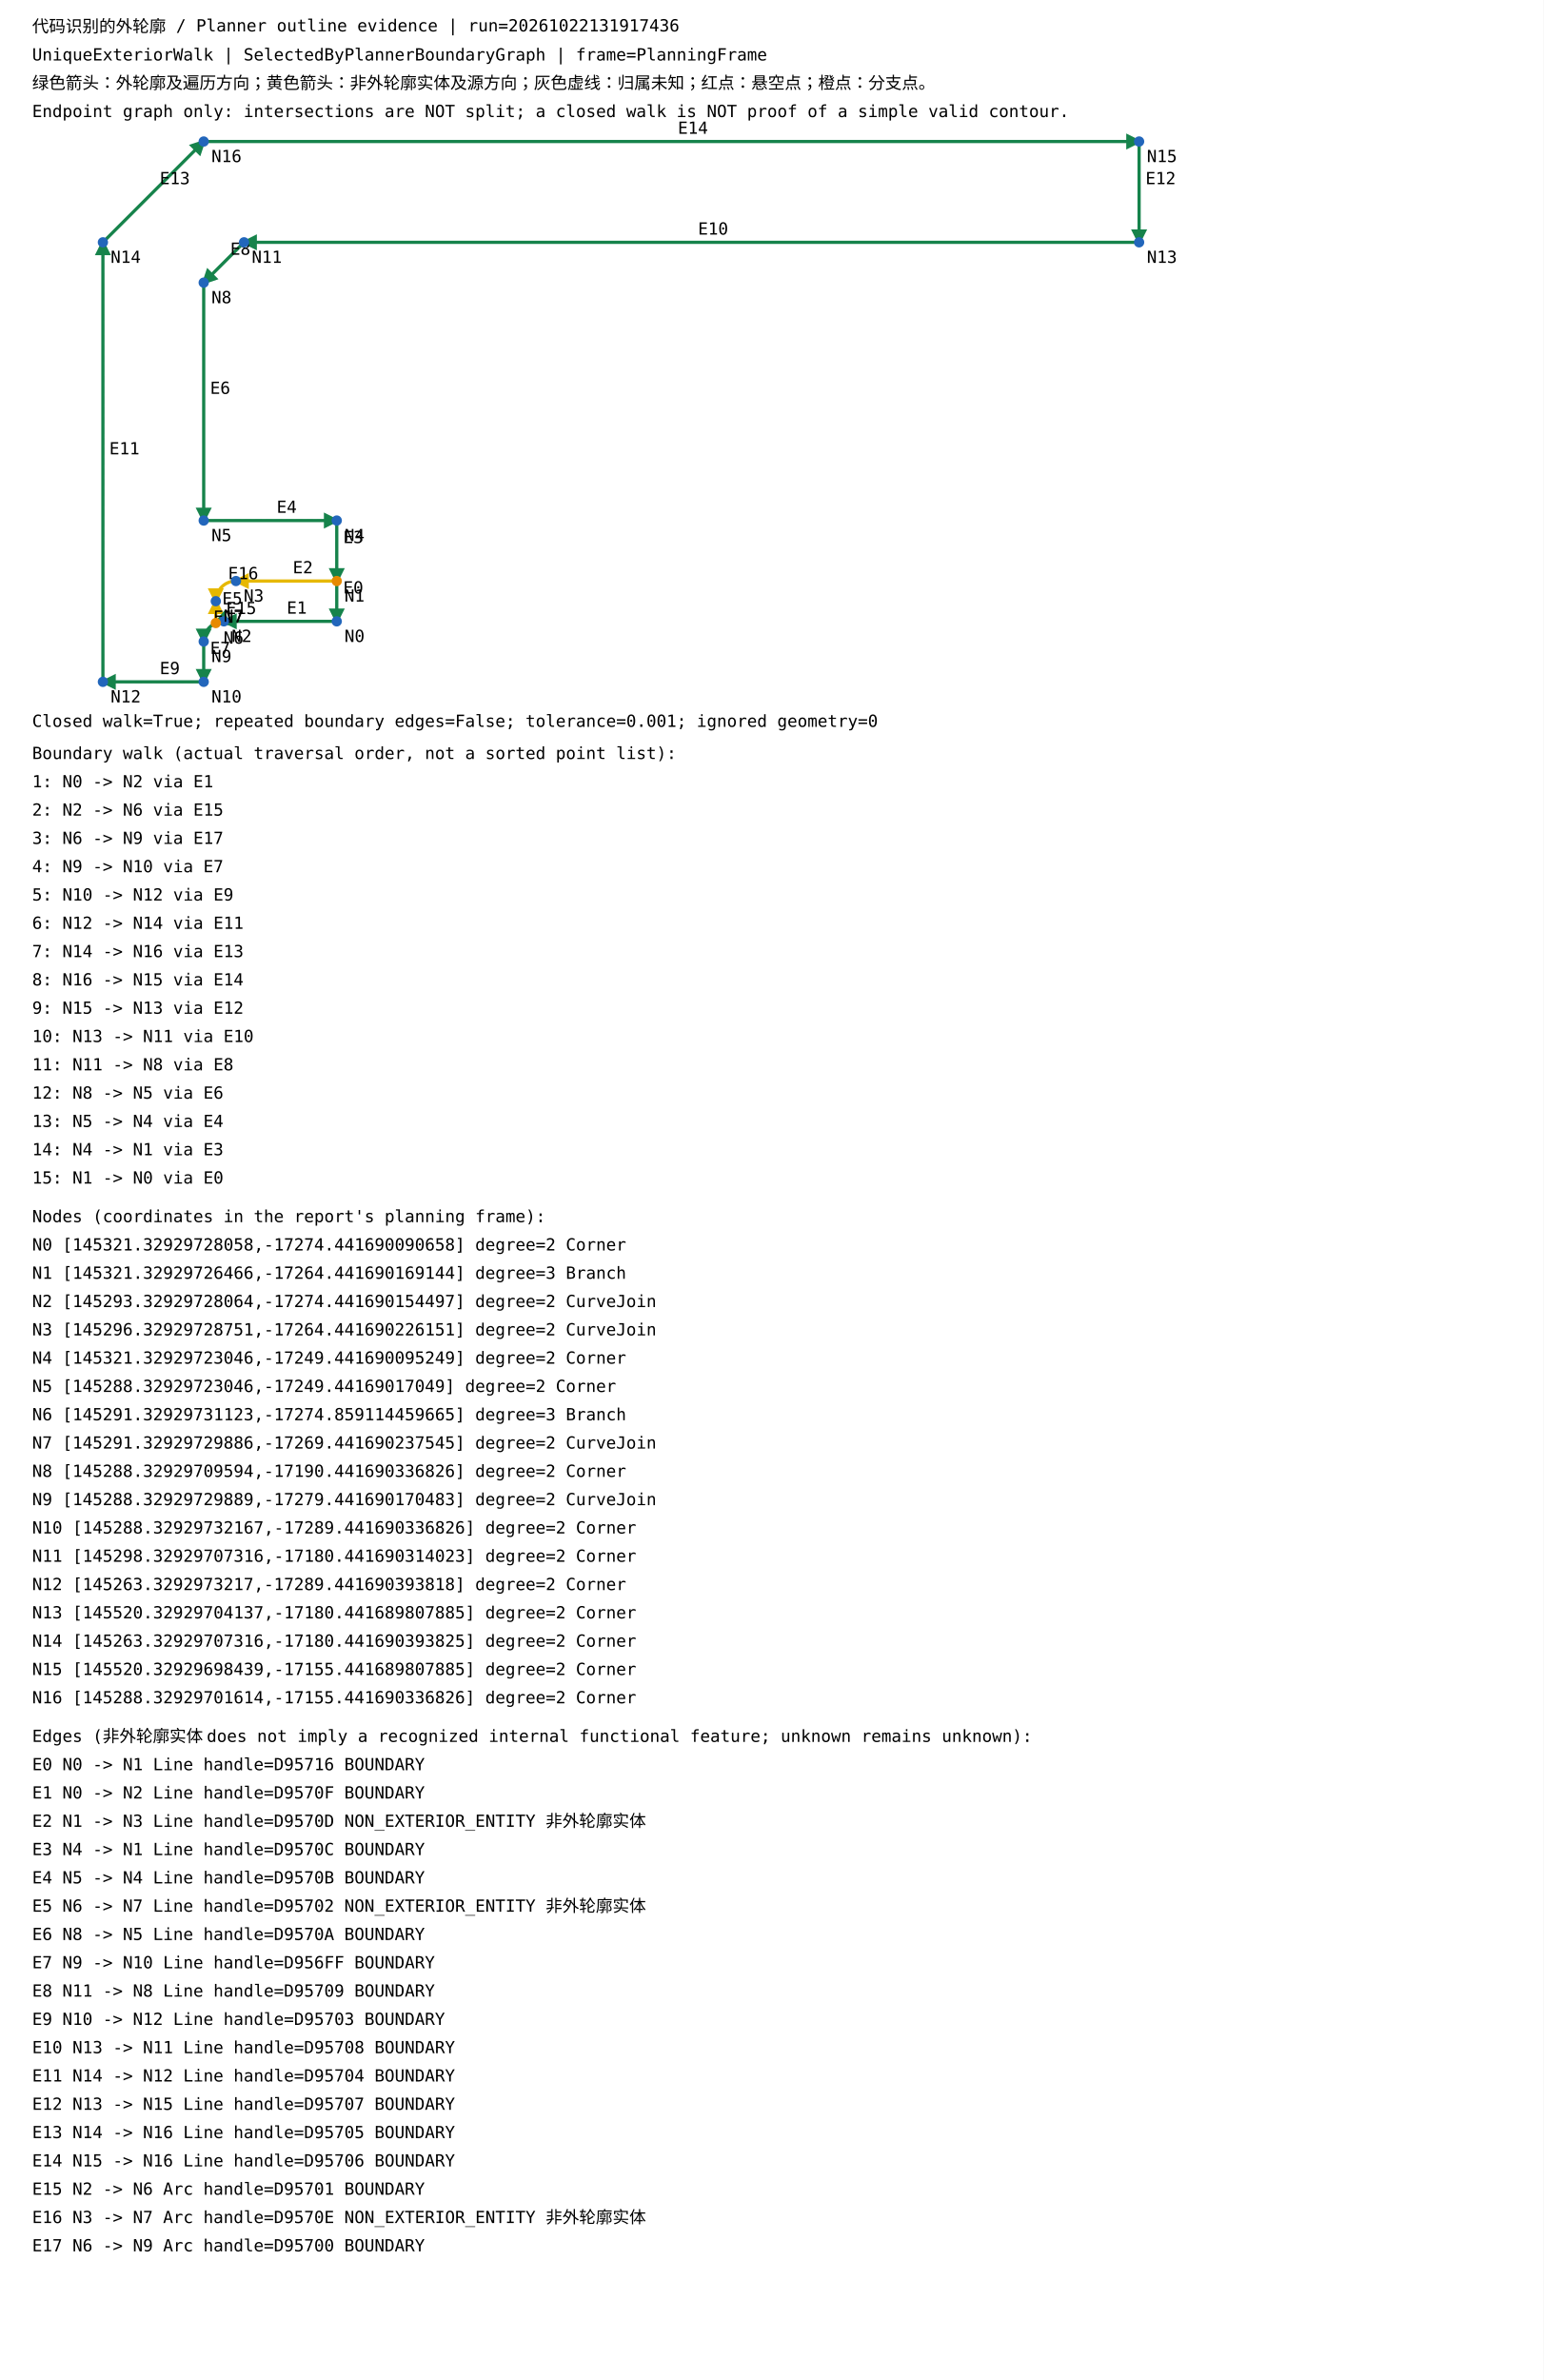
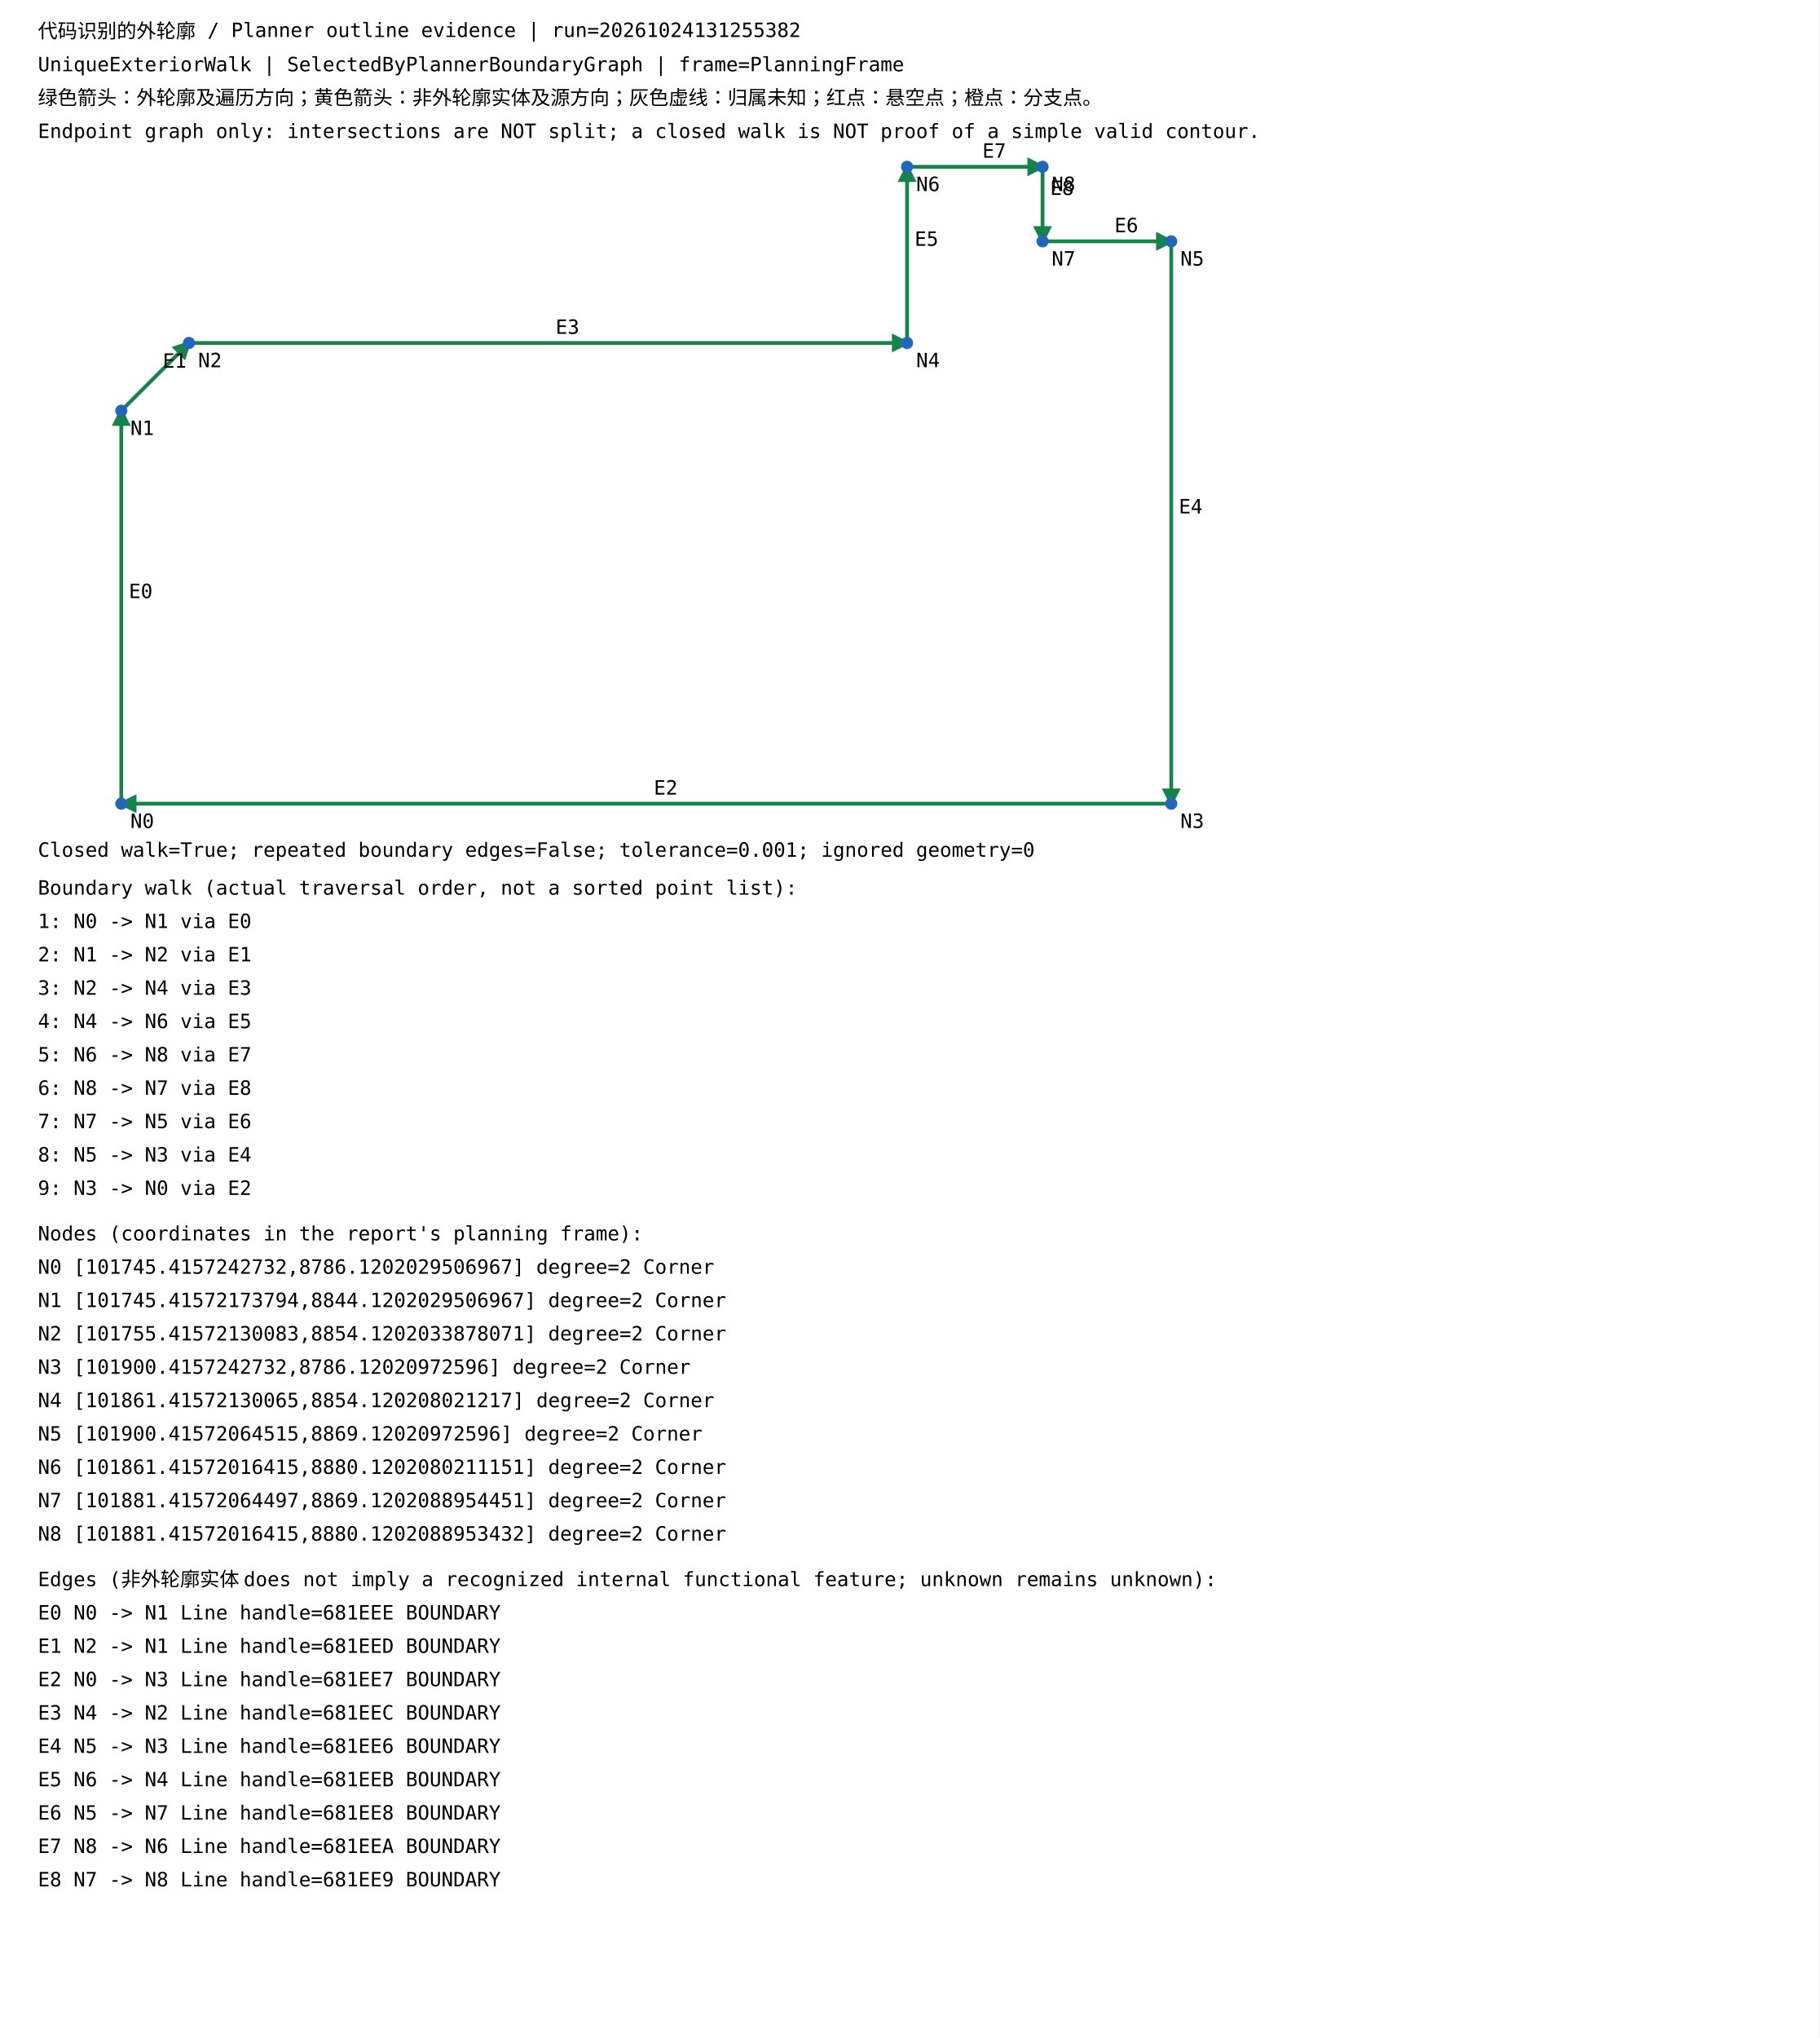
- <svg xmlns="http://www.w3.org/2000/svg" width="1200" height="1850" viewBox="0 0 1200 1850">
+ <svg xmlns="http://www.w3.org/2000/svg" width="1200" height="1344" viewBox="0 0 1200 1344">
  <rect width="100%" height="100%" fill="white" />
  <defs>
    <marker id="arrow" viewBox="0 0 10 10" refX="8" refY="5" markerWidth="5" markerHeight="5" orient="auto-start-reverse">
      <path d="M 0 0 L 10 5 L 0 10 z" fill="#16834b" />
    </marker>
    <marker id="nonExteriorArrow" viewBox="0 0 10 10" refX="8" refY="5" markerWidth="5" markerHeight="5" orient="auto-start-reverse">
      <path d="M 0 0 L 10 5 L 0 10 z" fill="#e6b800" />
    </marker>
  </defs>
-   <text x="25" y="25" font-family="monospace" font-size="13">代码识别的外轮廓 / Planner outline evidence | run=20261022131917436</text>
+   <text x="25" y="25" font-family="monospace" font-size="13">代码识别的外轮廓 / Planner outline evidence | run=20261024131255382</text>
  <text x="25" y="47" font-family="monospace" font-size="13">UniqueExteriorWalk | SelectedByPlannerBoundaryGraph | frame=PlanningFrame</text>
  <text x="25" y="69" font-family="monospace" font-size="13">绿色箭头：外轮廓及遍历方向；黄色箭头：非外轮廓实体及源方向；灰色虚线：归属未知；红点：悬空点；橙点：分支点。</text>
  <text x="25" y="91" font-family="monospace" font-size="13">Endpoint graph only: intersections are NOT split; a closed walk is NOT proof of a simple valid contour.</text>
-   <path data-membership="Boundary" d="M 261.791 482.985 L 261.791 451.642" fill="none" stroke="#999" stroke-width="1.5" stroke-dasharray="5 3" />
-   <path data-membership="Boundary" d="M 261.791 482.985 L 174.03 482.985" fill="none" stroke="#999" stroke-width="1.5" stroke-dasharray="5 3" />
-   <path data-membership="NonBoundary" d="M 261.791 451.642 L 183.433 451.642" fill="none" stroke="#e6b800" stroke-width="2.5" marker-end="url(#nonExteriorArrow)" />
-   <path data-membership="Boundary" d="M 261.791 404.627 L 261.791 451.642" fill="none" stroke="#999" stroke-width="1.5" stroke-dasharray="5 3" />
-   <path data-membership="Boundary" d="M 158.358 404.627 L 261.791 404.627" fill="none" stroke="#999" stroke-width="1.5" stroke-dasharray="5 3" />
-   <path data-membership="NonBoundary" d="M 167.761 484.293 L 167.761 467.313" fill="none" stroke="#e6b800" stroke-width="2.5" marker-end="url(#nonExteriorArrow)" />
-   <path data-membership="Boundary" d="M 158.358 219.701 L 158.358 404.627" fill="none" stroke="#999" stroke-width="1.5" stroke-dasharray="5 3" />
-   <path data-membership="Boundary" d="M 158.358 498.657 L 158.358 530" fill="none" stroke="#999" stroke-width="1.5" stroke-dasharray="5 3" />
-   <path data-membership="Boundary" d="M 189.701 188.358 L 158.358 219.701" fill="none" stroke="#999" stroke-width="1.5" stroke-dasharray="5 3" />
-   <path data-membership="Boundary" d="M 158.358 530 L 80 530" fill="none" stroke="#999" stroke-width="1.5" stroke-dasharray="5 3" />
-   <path data-membership="Boundary" d="M 885.522 188.358 L 189.701 188.358" fill="none" stroke="#999" stroke-width="1.5" stroke-dasharray="5 3" />
-   <path data-membership="Boundary" d="M 80 188.358 L 80 530" fill="none" stroke="#999" stroke-width="1.5" stroke-dasharray="5 3" />
-   <path data-membership="Boundary" d="M 885.522 188.358 L 885.522 110" fill="none" stroke="#999" stroke-width="1.5" stroke-dasharray="5 3" />
-   <path data-membership="Boundary" d="M 80 188.358 L 158.358 110" fill="none" stroke="#999" stroke-width="1.5" stroke-dasharray="5 3" />
-   <path data-membership="Boundary" d="M 885.522 110 L 158.358 110" fill="none" stroke="#999" stroke-width="1.5" stroke-dasharray="5 3" />
-   <path data-membership="Boundary" d="M 174.03 482.985 A 15.672 15.672 0 0 0 167.761 484.293" fill="none" stroke="#999" stroke-width="1.5" stroke-dasharray="5 3" />
-   <path data-membership="NonBoundary" d="M 183.433 451.642 A 15.672 15.672 0 0 0 167.761 467.313" fill="none" stroke="#e6b800" stroke-width="2.5" marker-end="url(#nonExteriorArrow)" />
-   <path data-membership="Boundary" d="M 167.761 484.293 A 15.672 15.672 0 0 0 158.358 498.657" fill="none" stroke="#999" stroke-width="1.5" stroke-dasharray="5 3" />
-   <path d="M 261.791 482.985 L 174.03 482.985" fill="none" stroke="#16834b" stroke-width="2.5" marker-end="url(#arrow)" />
-   <path d="M 174.03 482.985 A 15.672 15.672 0 0 0 167.761 484.293" fill="none" stroke="#16834b" stroke-width="2.5" marker-end="url(#arrow)" />
-   <path d="M 167.761 484.293 A 15.672 15.672 0 0 0 158.358 498.657" fill="none" stroke="#16834b" stroke-width="2.5" marker-end="url(#arrow)" />
-   <path d="M 158.358 498.657 L 158.358 530" fill="none" stroke="#16834b" stroke-width="2.5" marker-end="url(#arrow)" />
-   <path d="M 158.358 530 L 80 530" fill="none" stroke="#16834b" stroke-width="2.5" marker-end="url(#arrow)" />
-   <path d="M 80 530 L 80 188.358" fill="none" stroke="#16834b" stroke-width="2.5" marker-end="url(#arrow)" />
-   <path d="M 80 188.358 L 158.358 110" fill="none" stroke="#16834b" stroke-width="2.5" marker-end="url(#arrow)" />
-   <path d="M 158.358 110 L 885.522 110" fill="none" stroke="#16834b" stroke-width="2.5" marker-end="url(#arrow)" />
-   <path d="M 885.522 110 L 885.522 188.358" fill="none" stroke="#16834b" stroke-width="2.5" marker-end="url(#arrow)" />
-   <path d="M 885.522 188.358 L 189.701 188.358" fill="none" stroke="#16834b" stroke-width="2.5" marker-end="url(#arrow)" />
-   <path d="M 189.701 188.358 L 158.358 219.701" fill="none" stroke="#16834b" stroke-width="2.5" marker-end="url(#arrow)" />
-   <path d="M 158.358 219.701 L 158.358 404.627" fill="none" stroke="#16834b" stroke-width="2.5" marker-end="url(#arrow)" />
-   <path d="M 158.358 404.627 L 261.791 404.627" fill="none" stroke="#16834b" stroke-width="2.5" marker-end="url(#arrow)" />
-   <path d="M 261.791 404.627 L 261.791 451.642" fill="none" stroke="#16834b" stroke-width="2.5" marker-end="url(#arrow)" />
-   <path d="M 261.791 451.642 L 261.791 482.985" fill="none" stroke="#16834b" stroke-width="2.5" marker-end="url(#arrow)" />
-   <text x="266.791" y="461.313" font-family="monospace" font-size="13">E0</text>
-   <text x="222.91" y="476.985" font-family="monospace" font-size="13">E1</text>
-   <text x="227.612" y="445.642" font-family="monospace" font-size="13">E2</text>
-   <text x="266.791" y="422.134" font-family="monospace" font-size="13">E3</text>
-   <text x="215.075" y="398.627" font-family="monospace" font-size="13">E4</text>
-   <text x="172.761" y="469.803" font-family="monospace" font-size="13">E5</text>
-   <text x="163.358" y="306.164" font-family="monospace" font-size="13">E6</text>
-   <text x="163.358" y="508.328" font-family="monospace" font-size="13">E7</text>
-   <text x="179.03" y="198.03" font-family="monospace" font-size="13">E8</text>
-   <text x="124.179" y="524" font-family="monospace" font-size="13">E9</text>
-   <text x="542.612" y="182.358" font-family="monospace" font-size="13">E10</text>
-   <text x="85" y="353.179" font-family="monospace" font-size="13">E11</text>
-   <text x="890.522" y="143.179" font-family="monospace" font-size="13">E12</text>
-   <text x="124.179" y="143.179" font-family="monospace" font-size="13">E13</text>
-   <text x="526.94" y="104" font-family="monospace" font-size="13">E14</text>
-   <text x="175.828" y="477.316" font-family="monospace" font-size="13">E15</text>
-   <text x="177.351" y="450.232" font-family="monospace" font-size="13">E16</text>
-   <text x="165.918" y="484.073" font-family="monospace" font-size="13">E17</text>
-   <circle cx="261.791" cy="482.985" r="4" fill="#2266bb" />
-   <text x="267.791" y="498.985" font-family="monospace" font-size="13">N0</text>
-   <circle cx="261.791" cy="451.642" r="4" fill="#e78a00" />
-   <text x="267.791" y="467.642" font-family="monospace" font-size="13">N1</text>
-   <circle cx="174.03" cy="482.985" r="4" fill="#2266bb" />
-   <text x="180.03" y="498.985" font-family="monospace" font-size="13">N2</text>
-   <circle cx="183.433" cy="451.642" r="4" fill="#2266bb" />
-   <text x="189.433" y="467.642" font-family="monospace" font-size="13">N3</text>
-   <circle cx="261.791" cy="404.627" r="4" fill="#2266bb" />
-   <text x="267.791" y="420.627" font-family="monospace" font-size="13">N4</text>
-   <circle cx="158.358" cy="404.627" r="4" fill="#2266bb" />
-   <text x="164.358" y="420.627" font-family="monospace" font-size="13">N5</text>
-   <circle cx="167.761" cy="484.293" r="4" fill="#e78a00" />
-   <text x="173.761" y="500.293" font-family="monospace" font-size="13">N6</text>
-   <circle cx="167.761" cy="467.313" r="4" fill="#2266bb" />
-   <text x="173.761" y="483.313" font-family="monospace" font-size="13">N7</text>
-   <circle cx="158.358" cy="219.701" r="4" fill="#2266bb" />
-   <text x="164.358" y="235.701" font-family="monospace" font-size="13">N8</text>
-   <circle cx="158.358" cy="498.657" r="4" fill="#2266bb" />
-   <text x="164.358" y="514.657" font-family="monospace" font-size="13">N9</text>
-   <circle cx="158.358" cy="530" r="4" fill="#2266bb" />
-   <text x="164.358" y="546" font-family="monospace" font-size="13">N10</text>
-   <circle cx="189.701" cy="188.358" r="4" fill="#2266bb" />
-   <text x="195.701" y="204.358" font-family="monospace" font-size="13">N11</text>
+   <path data-membership="Boundary" d="M 80 530 L 80 270.851" fill="none" stroke="#999" stroke-width="1.5" stroke-dasharray="5 3" />
+   <path data-membership="Boundary" d="M 124.681 226.17 L 80 270.851" fill="none" stroke="#999" stroke-width="1.5" stroke-dasharray="5 3" />
+   <path data-membership="Boundary" d="M 80 530 L 772.553 530" fill="none" stroke="#999" stroke-width="1.5" stroke-dasharray="5 3" />
+   <path data-membership="Boundary" d="M 598.298 226.17 L 124.681 226.17" fill="none" stroke="#999" stroke-width="1.5" stroke-dasharray="5 3" />
+   <path data-membership="Boundary" d="M 772.553 159.149 L 772.553 530" fill="none" stroke="#999" stroke-width="1.5" stroke-dasharray="5 3" />
+   <path data-membership="Boundary" d="M 598.298 110 L 598.298 226.17" fill="none" stroke="#999" stroke-width="1.5" stroke-dasharray="5 3" />
+   <path data-membership="Boundary" d="M 772.553 159.149 L 687.66 159.149" fill="none" stroke="#999" stroke-width="1.5" stroke-dasharray="5 3" />
+   <path data-membership="Boundary" d="M 687.66 110 L 598.298 110" fill="none" stroke="#999" stroke-width="1.5" stroke-dasharray="5 3" />
+   <path data-membership="Boundary" d="M 687.66 159.149 L 687.66 110" fill="none" stroke="#999" stroke-width="1.5" stroke-dasharray="5 3" />
+   <path d="M 80 530 L 80 270.851" fill="none" stroke="#16834b" stroke-width="2.5" marker-end="url(#arrow)" />
+   <path d="M 80 270.851 L 124.681 226.17" fill="none" stroke="#16834b" stroke-width="2.5" marker-end="url(#arrow)" />
+   <path d="M 124.681 226.17 L 598.298 226.17" fill="none" stroke="#16834b" stroke-width="2.5" marker-end="url(#arrow)" />
+   <path d="M 598.298 226.17 L 598.298 110" fill="none" stroke="#16834b" stroke-width="2.5" marker-end="url(#arrow)" />
+   <path d="M 598.298 110 L 687.66 110" fill="none" stroke="#16834b" stroke-width="2.5" marker-end="url(#arrow)" />
+   <path d="M 687.66 110 L 687.66 159.149" fill="none" stroke="#16834b" stroke-width="2.5" marker-end="url(#arrow)" />
+   <path d="M 687.66 159.149 L 772.553 159.149" fill="none" stroke="#16834b" stroke-width="2.5" marker-end="url(#arrow)" />
+   <path d="M 772.553 159.149 L 772.553 530" fill="none" stroke="#16834b" stroke-width="2.5" marker-end="url(#arrow)" />
+   <path d="M 772.553 530 L 80 530" fill="none" stroke="#16834b" stroke-width="2.5" marker-end="url(#arrow)" />
+   <text x="85" y="394.426" font-family="monospace" font-size="13">E0</text>
+   <text x="107.34" y="242.511" font-family="monospace" font-size="13">E1</text>
+   <text x="431.277" y="524" font-family="monospace" font-size="13">E2</text>
+   <text x="366.489" y="220.17" font-family="monospace" font-size="13">E3</text>
+   <text x="777.553" y="338.574" font-family="monospace" font-size="13">E4</text>
+   <text x="603.298" y="162.085" font-family="monospace" font-size="13">E5</text>
+   <text x="735.106" y="153.149" font-family="monospace" font-size="13">E6</text>
+   <text x="647.979" y="104" font-family="monospace" font-size="13">E7</text>
+   <text x="692.66" y="128.574" font-family="monospace" font-size="13">E8</text>
  <circle cx="80" cy="530" r="4" fill="#2266bb" />
-   <text x="86" y="546" font-family="monospace" font-size="13">N12</text>
-   <circle cx="885.522" cy="188.358" r="4" fill="#2266bb" />
-   <text x="891.522" y="204.358" font-family="monospace" font-size="13">N13</text>
-   <circle cx="80" cy="188.358" r="4" fill="#2266bb" />
-   <text x="86" y="204.358" font-family="monospace" font-size="13">N14</text>
-   <circle cx="885.522" cy="110" r="4" fill="#2266bb" />
-   <text x="891.522" y="126" font-family="monospace" font-size="13">N15</text>
-   <circle cx="158.358" cy="110" r="4" fill="#2266bb" />
-   <text x="164.358" y="126" font-family="monospace" font-size="13">N16</text>
+   <text x="86" y="546" font-family="monospace" font-size="13">N0</text>
+   <circle cx="80" cy="270.851" r="4" fill="#2266bb" />
+   <text x="86" y="286.851" font-family="monospace" font-size="13">N1</text>
+   <circle cx="124.681" cy="226.17" r="4" fill="#2266bb" />
+   <text x="130.681" y="242.17" font-family="monospace" font-size="13">N2</text>
+   <circle cx="772.553" cy="530" r="4" fill="#2266bb" />
+   <text x="778.553" y="546" font-family="monospace" font-size="13">N3</text>
+   <circle cx="598.298" cy="226.17" r="4" fill="#2266bb" />
+   <text x="604.298" y="242.17" font-family="monospace" font-size="13">N4</text>
+   <circle cx="772.553" cy="159.149" r="4" fill="#2266bb" />
+   <text x="778.553" y="175.149" font-family="monospace" font-size="13">N5</text>
+   <circle cx="598.298" cy="110" r="4" fill="#2266bb" />
+   <text x="604.298" y="126" font-family="monospace" font-size="13">N6</text>
+   <circle cx="687.66" cy="159.149" r="4" fill="#2266bb" />
+   <text x="693.66" y="175.149" font-family="monospace" font-size="13">N7</text>
+   <circle cx="687.66" cy="110" r="4" fill="#2266bb" />
+   <text x="693.66" y="126" font-family="monospace" font-size="13">N8</text>
  <text x="25" y="565" font-family="monospace" font-size="13">Closed walk=True; repeated boundary edges=False; tolerance=0.001; ignored geometry=0</text>
  <text x="25" y="590" font-family="monospace" font-size="13">Boundary walk (actual traversal order, not a sorted point list):</text>
-   <text x="25" y="612" font-family="monospace" font-size="13">1: N0 -&gt; N2 via E1</text>
-   <text x="25" y="634" font-family="monospace" font-size="13">2: N2 -&gt; N6 via E15</text>
-   <text x="25" y="656" font-family="monospace" font-size="13">3: N6 -&gt; N9 via E17</text>
-   <text x="25" y="678" font-family="monospace" font-size="13">4: N9 -&gt; N10 via E7</text>
-   <text x="25" y="700" font-family="monospace" font-size="13">5: N10 -&gt; N12 via E9</text>
-   <text x="25" y="722" font-family="monospace" font-size="13">6: N12 -&gt; N14 via E11</text>
-   <text x="25" y="744" font-family="monospace" font-size="13">7: N14 -&gt; N16 via E13</text>
-   <text x="25" y="766" font-family="monospace" font-size="13">8: N16 -&gt; N15 via E14</text>
-   <text x="25" y="788" font-family="monospace" font-size="13">9: N15 -&gt; N13 via E12</text>
-   <text x="25" y="810" font-family="monospace" font-size="13">10: N13 -&gt; N11 via E10</text>
-   <text x="25" y="832" font-family="monospace" font-size="13">11: N11 -&gt; N8 via E8</text>
-   <text x="25" y="854" font-family="monospace" font-size="13">12: N8 -&gt; N5 via E6</text>
-   <text x="25" y="876" font-family="monospace" font-size="13">13: N5 -&gt; N4 via E4</text>
-   <text x="25" y="898" font-family="monospace" font-size="13">14: N4 -&gt; N1 via E3</text>
-   <text x="25" y="920" font-family="monospace" font-size="13">15: N1 -&gt; N0 via E0</text>
-   <text x="25" y="950" font-family="monospace" font-size="13">Nodes (coordinates in the report's planning frame):</text>
-   <text x="25" y="972" font-family="monospace" font-size="13">N0 [145321.32929728058,-17274.441690090658] degree=2 Corner</text>
-   <text x="25" y="994" font-family="monospace" font-size="13">N1 [145321.32929726466,-17264.441690169144] degree=3 Branch</text>
-   <text x="25" y="1016" font-family="monospace" font-size="13">N2 [145293.32929728064,-17274.441690154497] degree=2 CurveJoin</text>
-   <text x="25" y="1038" font-family="monospace" font-size="13">N3 [145296.32929728751,-17264.441690226151] degree=2 CurveJoin</text>
-   <text x="25" y="1060" font-family="monospace" font-size="13">N4 [145321.32929723046,-17249.441690095249] degree=2 Corner</text>
-   <text x="25" y="1082" font-family="monospace" font-size="13">N5 [145288.32929723046,-17249.44169017049] degree=2 Corner</text>
-   <text x="25" y="1104" font-family="monospace" font-size="13">N6 [145291.32929731123,-17274.859114459665] degree=3 Branch</text>
-   <text x="25" y="1126" font-family="monospace" font-size="13">N7 [145291.32929729886,-17269.441690237545] degree=2 CurveJoin</text>
-   <text x="25" y="1148" font-family="monospace" font-size="13">N8 [145288.32929709594,-17190.441690336826] degree=2 Corner</text>
-   <text x="25" y="1170" font-family="monospace" font-size="13">N9 [145288.32929729889,-17279.441690170483] degree=2 CurveJoin</text>
-   <text x="25" y="1192" font-family="monospace" font-size="13">N10 [145288.32929732167,-17289.441690336826] degree=2 Corner</text>
-   <text x="25" y="1214" font-family="monospace" font-size="13">N11 [145298.32929707316,-17180.441690314023] degree=2 Corner</text>
-   <text x="25" y="1236" font-family="monospace" font-size="13">N12 [145263.3292973217,-17289.441690393818] degree=2 Corner</text>
-   <text x="25" y="1258" font-family="monospace" font-size="13">N13 [145520.32929704137,-17180.441689807885] degree=2 Corner</text>
-   <text x="25" y="1280" font-family="monospace" font-size="13">N14 [145263.32929707316,-17180.441690393825] degree=2 Corner</text>
-   <text x="25" y="1302" font-family="monospace" font-size="13">N15 [145520.32929698439,-17155.441689807885] degree=2 Corner</text>
-   <text x="25" y="1324" font-family="monospace" font-size="13">N16 [145288.32929701614,-17155.441690336826] degree=2 Corner</text>
-   <text x="25" y="1354" font-family="monospace" font-size="13">Edges (非外轮廓实体 does not imply a recognized internal functional feature; unknown remains unknown):</text>
-   <text x="25" y="1376" font-family="monospace" font-size="13">E0 N0 -&gt; N1 Line handle=D95716 BOUNDARY</text>
-   <text x="25" y="1398" font-family="monospace" font-size="13">E1 N0 -&gt; N2 Line handle=D9570F BOUNDARY</text>
-   <text x="25" y="1420" font-family="monospace" font-size="13">E2 N1 -&gt; N3 Line handle=D9570D NON_EXTERIOR_ENTITY 非外轮廓实体</text>
-   <text x="25" y="1442" font-family="monospace" font-size="13">E3 N4 -&gt; N1 Line handle=D9570C BOUNDARY</text>
-   <text x="25" y="1464" font-family="monospace" font-size="13">E4 N5 -&gt; N4 Line handle=D9570B BOUNDARY</text>
-   <text x="25" y="1486" font-family="monospace" font-size="13">E5 N6 -&gt; N7 Line handle=D95702 NON_EXTERIOR_ENTITY 非外轮廓实体</text>
-   <text x="25" y="1508" font-family="monospace" font-size="13">E6 N8 -&gt; N5 Line handle=D9570A BOUNDARY</text>
-   <text x="25" y="1530" font-family="monospace" font-size="13">E7 N9 -&gt; N10 Line handle=D956FF BOUNDARY</text>
-   <text x="25" y="1552" font-family="monospace" font-size="13">E8 N11 -&gt; N8 Line handle=D95709 BOUNDARY</text>
-   <text x="25" y="1574" font-family="monospace" font-size="13">E9 N10 -&gt; N12 Line handle=D95703 BOUNDARY</text>
-   <text x="25" y="1596" font-family="monospace" font-size="13">E10 N13 -&gt; N11 Line handle=D95708 BOUNDARY</text>
-   <text x="25" y="1618" font-family="monospace" font-size="13">E11 N14 -&gt; N12 Line handle=D95704 BOUNDARY</text>
-   <text x="25" y="1640" font-family="monospace" font-size="13">E12 N13 -&gt; N15 Line handle=D95707 BOUNDARY</text>
-   <text x="25" y="1662" font-family="monospace" font-size="13">E13 N14 -&gt; N16 Line handle=D95705 BOUNDARY</text>
-   <text x="25" y="1684" font-family="monospace" font-size="13">E14 N15 -&gt; N16 Line handle=D95706 BOUNDARY</text>
-   <text x="25" y="1706" font-family="monospace" font-size="13">E15 N2 -&gt; N6 Arc handle=D95701 BOUNDARY</text>
-   <text x="25" y="1728" font-family="monospace" font-size="13">E16 N3 -&gt; N7 Arc handle=D9570E NON_EXTERIOR_ENTITY 非外轮廓实体</text>
-   <text x="25" y="1750" font-family="monospace" font-size="13">E17 N6 -&gt; N9 Arc handle=D95700 BOUNDARY</text>
+   <text x="25" y="612" font-family="monospace" font-size="13">1: N0 -&gt; N1 via E0</text>
+   <text x="25" y="634" font-family="monospace" font-size="13">2: N1 -&gt; N2 via E1</text>
+   <text x="25" y="656" font-family="monospace" font-size="13">3: N2 -&gt; N4 via E3</text>
+   <text x="25" y="678" font-family="monospace" font-size="13">4: N4 -&gt; N6 via E5</text>
+   <text x="25" y="700" font-family="monospace" font-size="13">5: N6 -&gt; N8 via E7</text>
+   <text x="25" y="722" font-family="monospace" font-size="13">6: N8 -&gt; N7 via E8</text>
+   <text x="25" y="744" font-family="monospace" font-size="13">7: N7 -&gt; N5 via E6</text>
+   <text x="25" y="766" font-family="monospace" font-size="13">8: N5 -&gt; N3 via E4</text>
+   <text x="25" y="788" font-family="monospace" font-size="13">9: N3 -&gt; N0 via E2</text>
+   <text x="25" y="818" font-family="monospace" font-size="13">Nodes (coordinates in the report's planning frame):</text>
+   <text x="25" y="840" font-family="monospace" font-size="13">N0 [101745.4157242732,8786.1202029506967] degree=2 Corner</text>
+   <text x="25" y="862" font-family="monospace" font-size="13">N1 [101745.41572173794,8844.1202029506967] degree=2 Corner</text>
+   <text x="25" y="884" font-family="monospace" font-size="13">N2 [101755.41572130083,8854.1202033878071] degree=2 Corner</text>
+   <text x="25" y="906" font-family="monospace" font-size="13">N3 [101900.4157242732,8786.12020972596] degree=2 Corner</text>
+   <text x="25" y="928" font-family="monospace" font-size="13">N4 [101861.41572130065,8854.120208021217] degree=2 Corner</text>
+   <text x="25" y="950" font-family="monospace" font-size="13">N5 [101900.41572064515,8869.12020972596] degree=2 Corner</text>
+   <text x="25" y="972" font-family="monospace" font-size="13">N6 [101861.41572016415,8880.1202080211151] degree=2 Corner</text>
+   <text x="25" y="994" font-family="monospace" font-size="13">N7 [101881.41572064497,8869.1202088954451] degree=2 Corner</text>
+   <text x="25" y="1016" font-family="monospace" font-size="13">N8 [101881.41572016415,8880.1202088953432] degree=2 Corner</text>
+   <text x="25" y="1046" font-family="monospace" font-size="13">Edges (非外轮廓实体 does not imply a recognized internal functional feature; unknown remains unknown):</text>
+   <text x="25" y="1068" font-family="monospace" font-size="13">E0 N0 -&gt; N1 Line handle=681EEE BOUNDARY</text>
+   <text x="25" y="1090" font-family="monospace" font-size="13">E1 N2 -&gt; N1 Line handle=681EED BOUNDARY</text>
+   <text x="25" y="1112" font-family="monospace" font-size="13">E2 N0 -&gt; N3 Line handle=681EE7 BOUNDARY</text>
+   <text x="25" y="1134" font-family="monospace" font-size="13">E3 N4 -&gt; N2 Line handle=681EEC BOUNDARY</text>
+   <text x="25" y="1156" font-family="monospace" font-size="13">E4 N5 -&gt; N3 Line handle=681EE6 BOUNDARY</text>
+   <text x="25" y="1178" font-family="monospace" font-size="13">E5 N6 -&gt; N4 Line handle=681EEB BOUNDARY</text>
+   <text x="25" y="1200" font-family="monospace" font-size="13">E6 N5 -&gt; N7 Line handle=681EE8 BOUNDARY</text>
+   <text x="25" y="1222" font-family="monospace" font-size="13">E7 N8 -&gt; N6 Line handle=681EEA BOUNDARY</text>
+   <text x="25" y="1244" font-family="monospace" font-size="13">E8 N7 -&gt; N8 Line handle=681EE9 BOUNDARY</text>
</svg>
